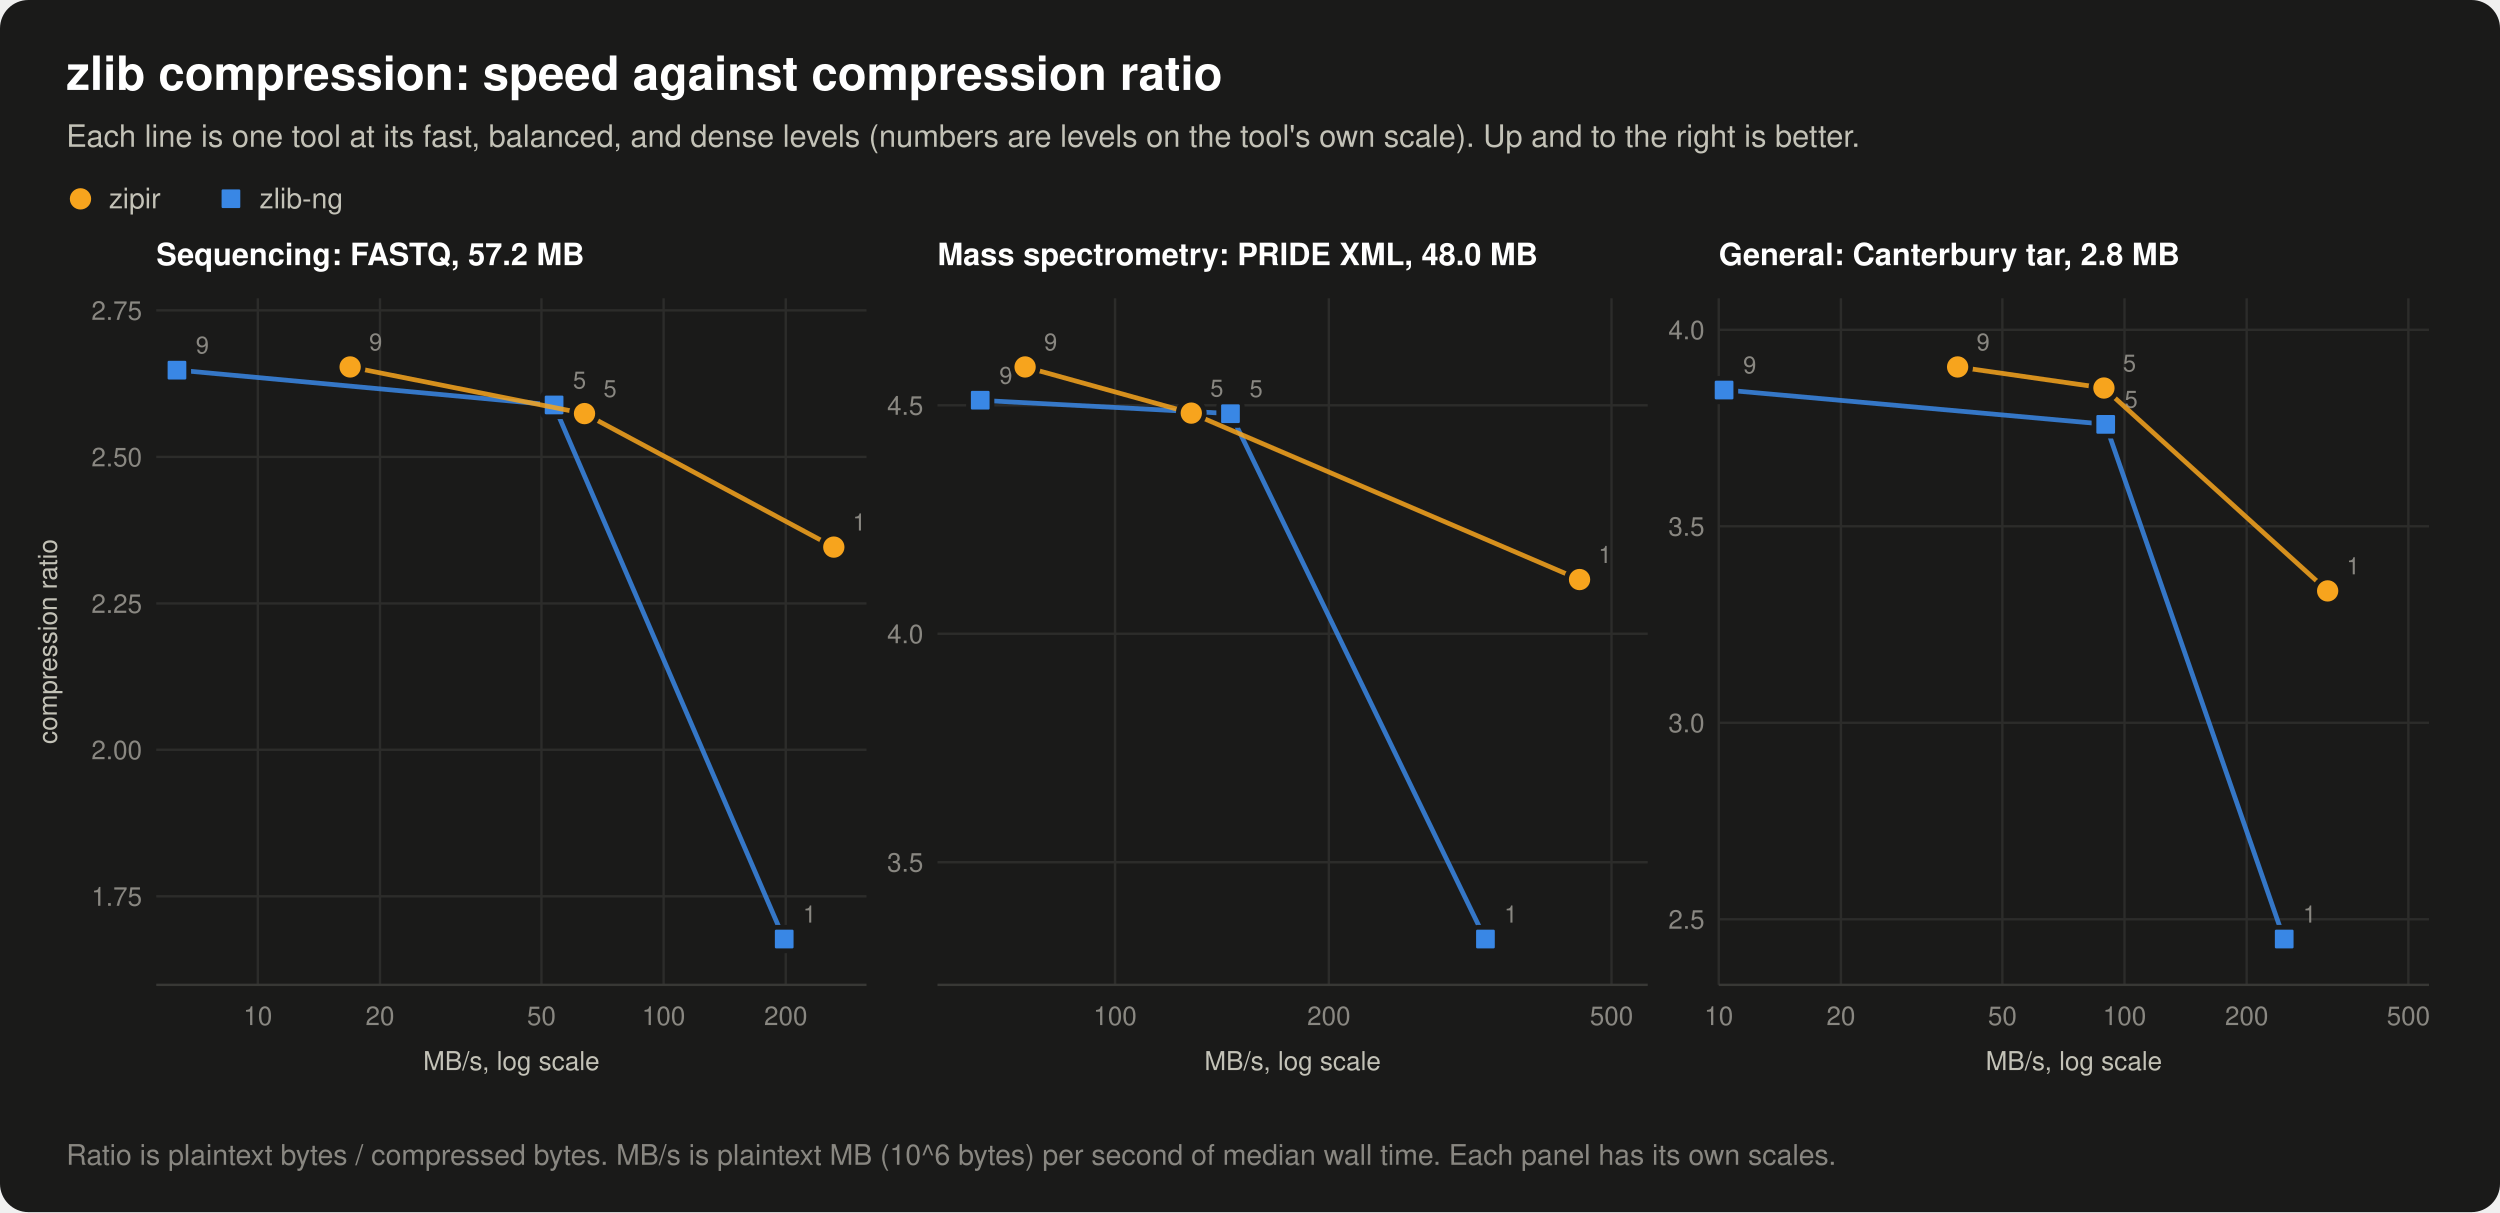
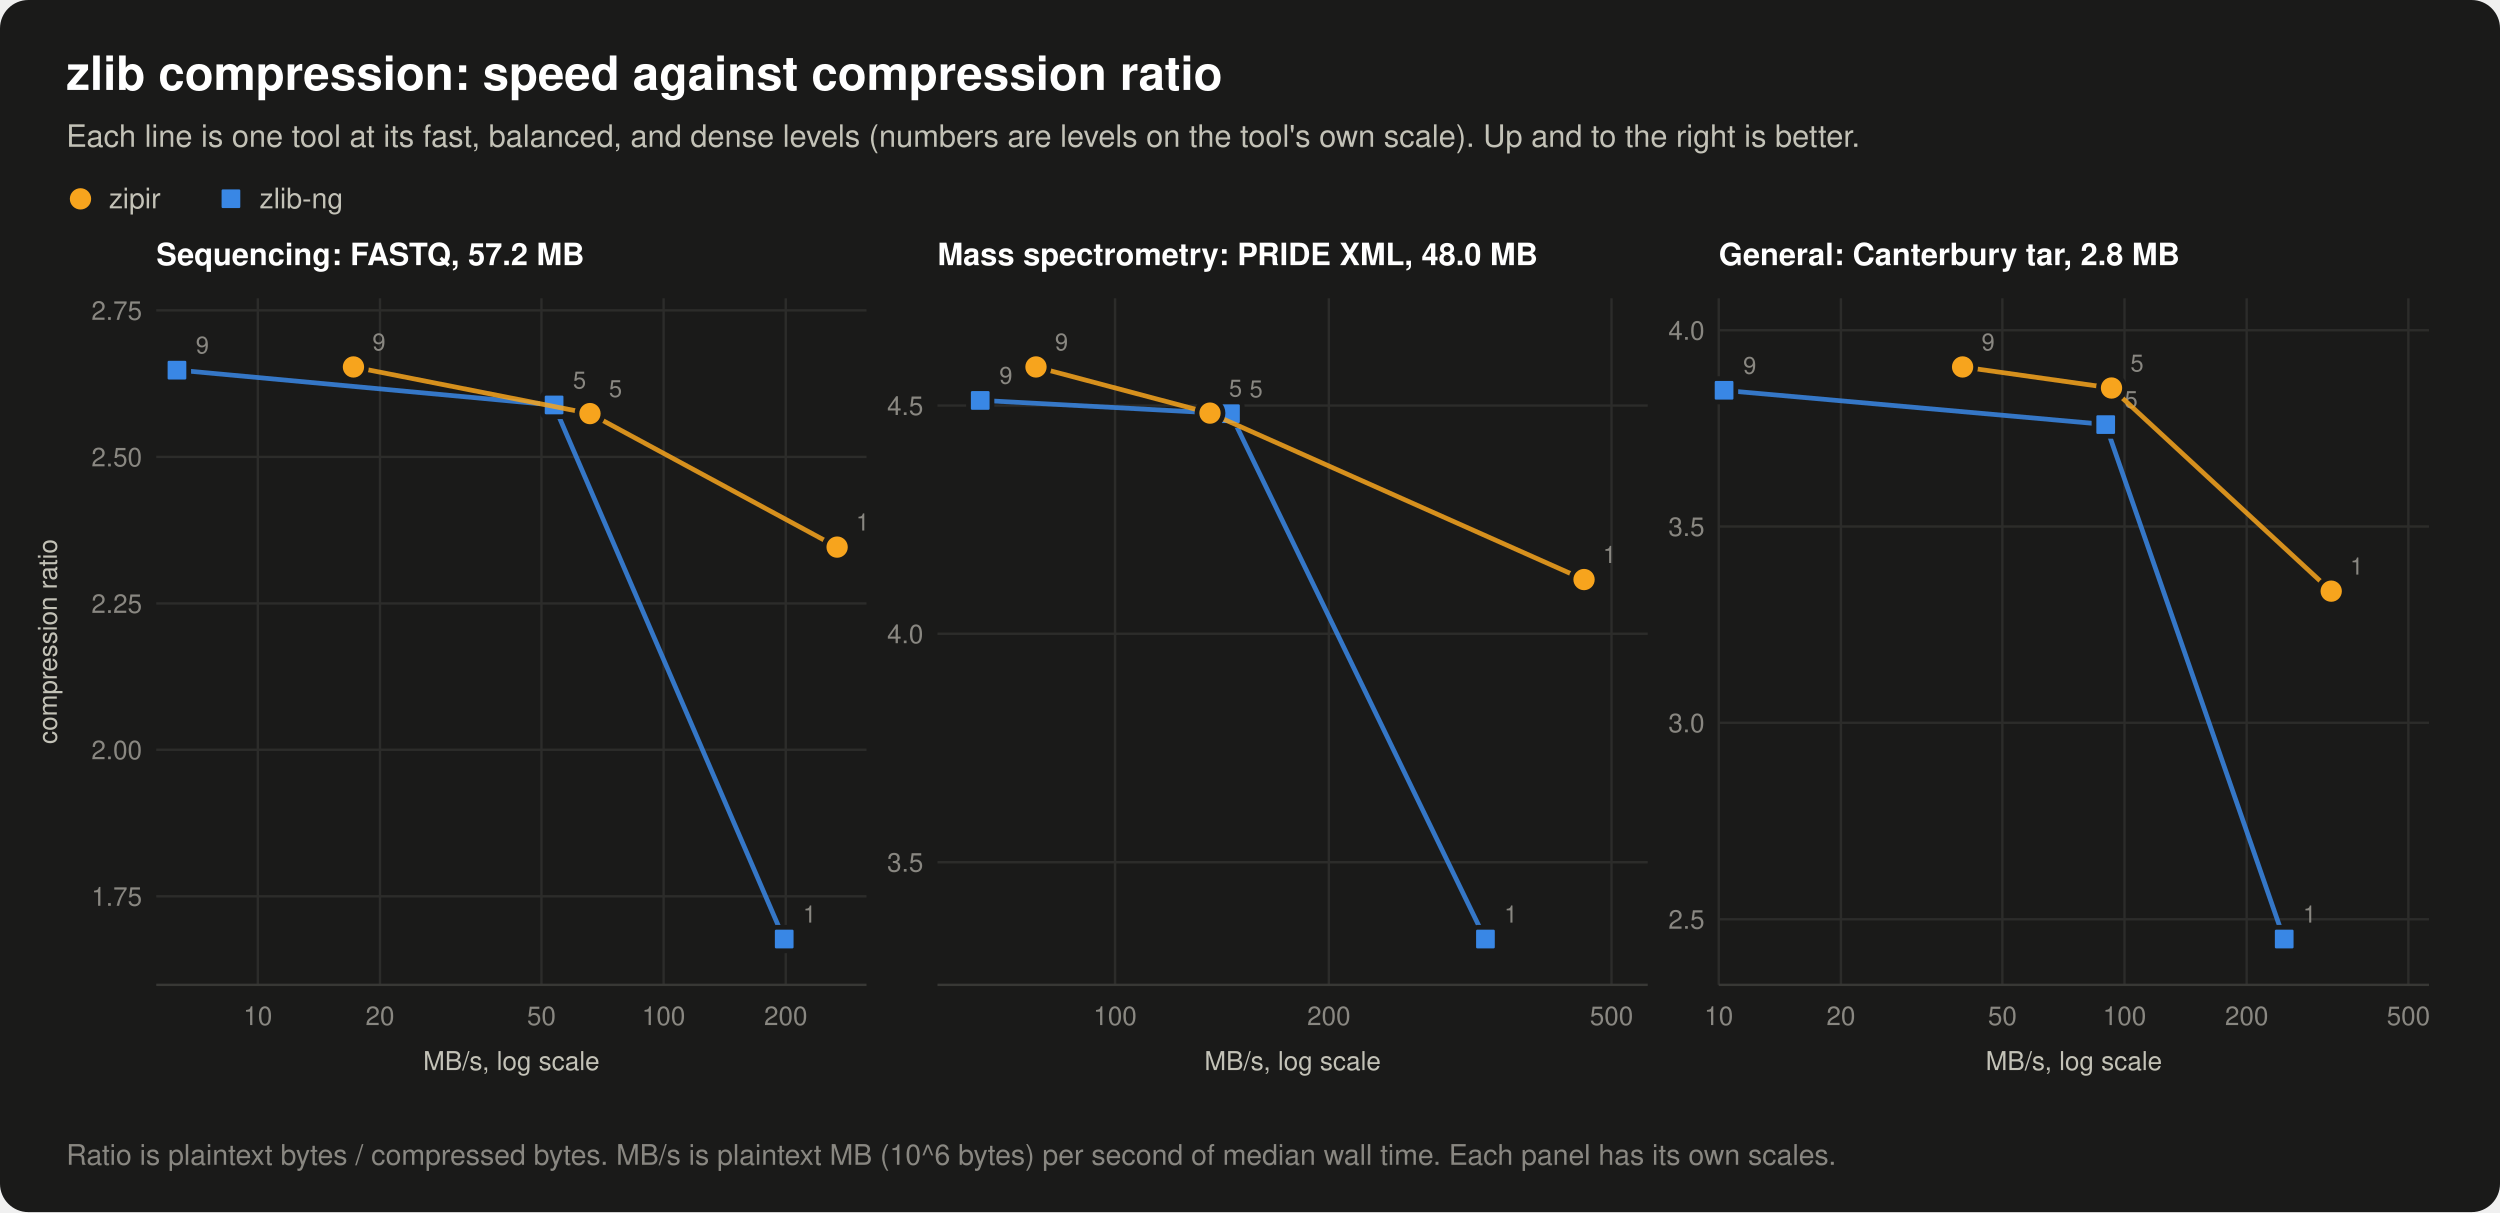
<svg xmlns="http://www.w3.org/2000/svg" viewBox="0 0 1056 512" width="1056" height="512" role="img" font-family="system-ui, -apple-system, &quot;Segoe UI&quot;, Helvetica, Arial, sans-serif">
  <rect width="1056" height="512" rx="12" fill="#1a1a19" />
  <text x="28.0" y="38.0" font-size="20" fill="#ffffff" text-anchor="start" font-weight="650">zlib compression: speed against compression ratio</text>
  <text x="28.0" y="62.0" font-size="13" fill="#c3c2b7" text-anchor="start" font-weight="400">Each line is one tool at its fast, balanced, and dense levels (numbers are levels on the tool's own scale). Up and to the right is better.</text>
  <circle cx="34.0" cy="84.0" r="5.5" fill="#f7a41d" stroke="#1a1a19" stroke-width="2" />
  <text x="46.0" y="88.0" font-size="12" fill="#c3c2b7" text-anchor="start" font-weight="400">zipir</text>
  <rect x="92.6" y="79.0" width="9.9" height="9.9" rx="1.5" fill="#3987e5" stroke="#1a1a19" stroke-width="2" />
  <text x="109.6" y="88.0" font-size="12" fill="#c3c2b7" text-anchor="start" font-weight="400">zlib-ng</text>
  <text x="66.0" y="112.0" font-size="13" fill="#ffffff" text-anchor="start" font-weight="600">Sequencing: FASTQ, 57.2 MB</text>
  <line x1="108.9" y1="126.0" x2="108.9" y2="416.0" stroke="#2c2c2a" stroke-width="1" />
  <text x="108.9" y="433.0" font-size="11" fill="#898781" text-anchor="middle" font-weight="400">10</text>
  <line x1="160.5" y1="126.0" x2="160.5" y2="416.0" stroke="#2c2c2a" stroke-width="1" />
  <text x="160.5" y="433.0" font-size="11" fill="#898781" text-anchor="middle" font-weight="400">20</text>
  <line x1="228.7" y1="126.0" x2="228.7" y2="416.0" stroke="#2c2c2a" stroke-width="1" />
  <text x="228.7" y="433.0" font-size="11" fill="#898781" text-anchor="middle" font-weight="400">50</text>
  <line x1="280.3" y1="126.0" x2="280.3" y2="416.0" stroke="#2c2c2a" stroke-width="1" />
  <text x="280.3" y="433.0" font-size="11" fill="#898781" text-anchor="middle" font-weight="400">100</text>
  <line x1="331.9" y1="126.0" x2="331.9" y2="416.0" stroke="#2c2c2a" stroke-width="1" />
  <text x="331.9" y="433.0" font-size="11" fill="#898781" text-anchor="middle" font-weight="400">200</text>
  <line x1="66.0" y1="378.6" x2="366.0" y2="378.6" stroke="#2c2c2a" stroke-width="1" />
  <text x="60.0" y="382.6" font-size="11" fill="#898781" text-anchor="end" font-weight="400">1.75</text>
  <line x1="66.0" y1="316.7" x2="366.0" y2="316.7" stroke="#2c2c2a" stroke-width="1" />
  <text x="60.0" y="320.7" font-size="11" fill="#898781" text-anchor="end" font-weight="400">2.00</text>
  <line x1="66.0" y1="254.9" x2="366.0" y2="254.9" stroke="#2c2c2a" stroke-width="1" />
  <text x="60.0" y="258.9" font-size="11" fill="#898781" text-anchor="end" font-weight="400">2.25</text>
  <line x1="66.0" y1="193.0" x2="366.0" y2="193.0" stroke="#2c2c2a" stroke-width="1" />
  <text x="60.0" y="197.0" font-size="11" fill="#898781" text-anchor="end" font-weight="400">2.50</text>
  <line x1="66.0" y1="131.1" x2="366.0" y2="131.1" stroke="#2c2c2a" stroke-width="1" />
  <text x="60.0" y="135.1" font-size="11" fill="#898781" text-anchor="end" font-weight="400">2.75</text>
  <line x1="66.0" y1="416.0" x2="366.0" y2="416.0" stroke="#383835" stroke-width="1" />
  <path d="M331.2,396.7 L234.0,171.1 L74.7,156.3" fill="none" stroke="#3987e5" stroke-width="2" stroke-linejoin="round" stroke-linecap="round" opacity="0.85" />
  <rect x="326.3" y="391.7" width="9.9" height="9.9" rx="1.5" fill="#3987e5" stroke="#1a1a19" stroke-width="2" />
  <text x="339.2" y="389.7" font-size="10" fill="#898781" text-anchor="start" font-weight="400">1</text>
  <rect x="229.1" y="166.1" width="9.9" height="9.9" rx="1.5" fill="#3987e5" stroke="#1a1a19" stroke-width="2" />
  <text x="242.0" y="164.1" font-size="10" fill="#898781" text-anchor="start" font-weight="400">5</text>
  <rect x="69.8" y="151.4" width="9.9" height="9.9" rx="1.5" fill="#3987e5" stroke="#1a1a19" stroke-width="2" />
  <text x="82.7" y="149.3" font-size="10" fill="#898781" text-anchor="start" font-weight="400">9</text>
-   <path d="M352.2,231.1 L246.9,174.7 L147.9,155.0" fill="none" stroke="#f7a41d" stroke-width="2" stroke-linejoin="round" stroke-linecap="round" opacity="0.85" />
-   <circle cx="352.2" cy="231.1" r="5.5" fill="#f7a41d" stroke="#1a1a19" stroke-width="2" />
-   <text x="360.2" y="224.1" font-size="10" fill="#898781" text-anchor="start" font-weight="400">1</text>
-   <circle cx="246.9" cy="174.7" r="5.5" fill="#f7a41d" stroke="#1a1a19" stroke-width="2" />
-   <text x="254.9" y="167.7" font-size="10" fill="#898781" text-anchor="start" font-weight="400">5</text>
-   <circle cx="147.9" cy="155.0" r="5.5" fill="#f7a41d" stroke="#1a1a19" stroke-width="2" />
-   <text x="155.9" y="148.0" font-size="10" fill="#898781" text-anchor="start" font-weight="400">9</text>
+   <path d="M353.6,231.1 L249.2,174.7 L149.3,155.0" fill="none" stroke="#f7a41d" stroke-width="2" stroke-linejoin="round" stroke-linecap="round" opacity="0.85" />
+   <circle cx="353.6" cy="231.1" r="5.5" fill="#f7a41d" stroke="#1a1a19" stroke-width="2" />
+   <text x="361.6" y="224.1" font-size="10" fill="#898781" text-anchor="start" font-weight="400">1</text>
+   <circle cx="249.2" cy="174.7" r="5.5" fill="#f7a41d" stroke="#1a1a19" stroke-width="2" />
+   <text x="257.2" y="167.7" font-size="10" fill="#898781" text-anchor="start" font-weight="400">5</text>
+   <circle cx="149.3" cy="155.0" r="5.5" fill="#f7a41d" stroke="#1a1a19" stroke-width="2" />
+   <text x="157.3" y="148.0" font-size="10" fill="#898781" text-anchor="start" font-weight="400">9</text>
  <text x="216.0" y="452.0" font-size="11" fill="#c3c2b7" text-anchor="middle" font-weight="400">MB/s, log scale</text>
  <text x="396.0" y="112.0" font-size="13" fill="#ffffff" text-anchor="start" font-weight="600">Mass spectrometry: PRIDE XML, 48.0 MB</text>
  <line x1="471.0" y1="126.0" x2="471.0" y2="416.0" stroke="#2c2c2a" stroke-width="1" />
  <text x="471.0" y="433.0" font-size="11" fill="#898781" text-anchor="middle" font-weight="400">100</text>
  <line x1="561.3" y1="126.0" x2="561.3" y2="416.0" stroke="#2c2c2a" stroke-width="1" />
  <text x="561.3" y="433.0" font-size="11" fill="#898781" text-anchor="middle" font-weight="400">200</text>
  <line x1="680.7" y1="126.0" x2="680.7" y2="416.0" stroke="#2c2c2a" stroke-width="1" />
  <text x="680.7" y="433.0" font-size="11" fill="#898781" text-anchor="middle" font-weight="400">500</text>
  <line x1="396.0" y1="364.2" x2="696.0" y2="364.2" stroke="#2c2c2a" stroke-width="1" />
  <text x="390.0" y="368.2" font-size="11" fill="#898781" text-anchor="end" font-weight="400">3.5</text>
  <line x1="396.0" y1="267.7" x2="696.0" y2="267.7" stroke="#2c2c2a" stroke-width="1" />
  <text x="390.0" y="271.7" font-size="11" fill="#898781" text-anchor="end" font-weight="400">4.0</text>
-   <line x1="396.0" y1="171.2" x2="696.0" y2="171.2" stroke="#2c2c2a" stroke-width="1" />
-   <text x="390.0" y="175.2" font-size="11" fill="#898781" text-anchor="end" font-weight="400">4.5</text>
+   <line x1="396.0" y1="171.3" x2="696.0" y2="171.3" stroke="#2c2c2a" stroke-width="1" />
+   <text x="390.0" y="175.3" font-size="11" fill="#898781" text-anchor="end" font-weight="400">4.5</text>
  <line x1="396.0" y1="416.0" x2="696.0" y2="416.0" stroke="#383835" stroke-width="1" />
-   <path d="M627.4,396.7 L519.8,174.7 L414.1,169.1" fill="none" stroke="#3987e5" stroke-width="2" stroke-linejoin="round" stroke-linecap="round" opacity="0.85" />
+   <path d="M627.4,396.7 L519.8,174.8 L414.1,169.1" fill="none" stroke="#3987e5" stroke-width="2" stroke-linejoin="round" stroke-linecap="round" opacity="0.85" />
  <rect x="622.5" y="391.7" width="9.9" height="9.9" rx="1.5" fill="#3987e5" stroke="#1a1a19" stroke-width="2" />
  <text x="635.4" y="389.7" font-size="10" fill="#898781" text-anchor="start" font-weight="400">1</text>
  <rect x="514.8" y="169.8" width="9.9" height="9.9" rx="1.5" fill="#3987e5" stroke="#1a1a19" stroke-width="2" />
-   <text x="527.8" y="167.7" font-size="10" fill="#898781" text-anchor="start" font-weight="400">5</text>
-   <rect x="409.1" y="164.1" width="9.9" height="9.9" rx="1.5" fill="#3987e5" stroke="#1a1a19" stroke-width="2" />
+   <text x="527.8" y="167.8" font-size="10" fill="#898781" text-anchor="start" font-weight="400">5</text>
+   <rect x="409.1" y="164.2" width="9.9" height="9.9" rx="1.5" fill="#3987e5" stroke="#1a1a19" stroke-width="2" />
  <text x="422.1" y="162.1" font-size="10" fill="#898781" text-anchor="start" font-weight="400">9</text>
-   <path d="M667.2,244.8 L503.2,174.5 L433.0,155.0" fill="none" stroke="#f7a41d" stroke-width="2" stroke-linejoin="round" stroke-linecap="round" opacity="0.85" />
-   <circle cx="667.2" cy="244.8" r="5.5" fill="#f7a41d" stroke="#1a1a19" stroke-width="2" />
-   <text x="675.2" y="237.8" font-size="10" fill="#898781" text-anchor="start" font-weight="400">1</text>
-   <circle cx="503.2" cy="174.5" r="5.5" fill="#f7a41d" stroke="#1a1a19" stroke-width="2" />
-   <text x="511.2" y="167.5" font-size="10" fill="#898781" text-anchor="start" font-weight="400">5</text>
-   <circle cx="433.0" cy="155.0" r="5.5" fill="#f7a41d" stroke="#1a1a19" stroke-width="2" />
-   <text x="441.0" y="148.0" font-size="10" fill="#898781" text-anchor="start" font-weight="400">9</text>
+   <path d="M669.1,244.8 L511.1,174.5 L437.6,155.0" fill="none" stroke="#f7a41d" stroke-width="2" stroke-linejoin="round" stroke-linecap="round" opacity="0.85" />
+   <circle cx="669.1" cy="244.8" r="5.5" fill="#f7a41d" stroke="#1a1a19" stroke-width="2" />
+   <text x="677.1" y="237.8" font-size="10" fill="#898781" text-anchor="start" font-weight="400">1</text>
+   <circle cx="511.1" cy="174.5" r="5.5" fill="#f7a41d" stroke="#1a1a19" stroke-width="2" />
+   <text x="519.1" y="167.5" font-size="10" fill="#898781" text-anchor="start" font-weight="400">5</text>
+   <circle cx="437.6" cy="155.0" r="5.5" fill="#f7a41d" stroke="#1a1a19" stroke-width="2" />
+   <text x="445.6" y="148.0" font-size="10" fill="#898781" text-anchor="start" font-weight="400">9</text>
  <text x="546.0" y="452.0" font-size="11" fill="#c3c2b7" text-anchor="middle" font-weight="400">MB/s, log scale</text>
  <text x="726.0" y="112.0" font-size="13" fill="#ffffff" text-anchor="start" font-weight="600">General: Canterbury tar, 2.8 MB</text>
  <line x1="726.0" y1="126.0" x2="726.0" y2="416.0" stroke="#2c2c2a" stroke-width="1" />
  <text x="726.0" y="433.0" font-size="11" fill="#898781" text-anchor="middle" font-weight="400">10</text>
  <line x1="777.6" y1="126.0" x2="777.6" y2="416.0" stroke="#2c2c2a" stroke-width="1" />
  <text x="777.6" y="433.0" font-size="11" fill="#898781" text-anchor="middle" font-weight="400">20</text>
  <line x1="845.8" y1="126.0" x2="845.8" y2="416.0" stroke="#2c2c2a" stroke-width="1" />
  <text x="845.8" y="433.0" font-size="11" fill="#898781" text-anchor="middle" font-weight="400">50</text>
  <line x1="897.4" y1="126.0" x2="897.4" y2="416.0" stroke="#2c2c2a" stroke-width="1" />
  <text x="897.4" y="433.0" font-size="11" fill="#898781" text-anchor="middle" font-weight="400">100</text>
  <line x1="949.0" y1="126.0" x2="949.0" y2="416.0" stroke="#2c2c2a" stroke-width="1" />
  <text x="949.0" y="433.0" font-size="11" fill="#898781" text-anchor="middle" font-weight="400">200</text>
  <line x1="1017.3" y1="126.0" x2="1017.3" y2="416.0" stroke="#2c2c2a" stroke-width="1" />
  <text x="1017.3" y="433.0" font-size="11" fill="#898781" text-anchor="middle" font-weight="400">500</text>
  <line x1="726.0" y1="388.3" x2="1026.0" y2="388.3" stroke="#2c2c2a" stroke-width="1" />
  <text x="720.0" y="392.3" font-size="11" fill="#898781" text-anchor="end" font-weight="400">2.5</text>
  <line x1="726.0" y1="305.3" x2="1026.0" y2="305.3" stroke="#2c2c2a" stroke-width="1" />
  <text x="720.0" y="309.3" font-size="11" fill="#898781" text-anchor="end" font-weight="400">3.0</text>
-   <line x1="726.0" y1="222.3" x2="1026.0" y2="222.3" stroke="#2c2c2a" stroke-width="1" />
-   <text x="720.0" y="226.3" font-size="11" fill="#898781" text-anchor="end" font-weight="400">3.5</text>
-   <line x1="726.0" y1="139.3" x2="1026.0" y2="139.3" stroke="#2c2c2a" stroke-width="1" />
-   <text x="720.0" y="143.3" font-size="11" fill="#898781" text-anchor="end" font-weight="400">4.0</text>
+   <line x1="726.0" y1="222.4" x2="1026.0" y2="222.4" stroke="#2c2c2a" stroke-width="1" />
+   <text x="720.0" y="226.4" font-size="11" fill="#898781" text-anchor="end" font-weight="400">3.5</text>
+   <line x1="726.0" y1="139.5" x2="1026.0" y2="139.5" stroke="#2c2c2a" stroke-width="1" />
+   <text x="720.0" y="143.5" font-size="11" fill="#898781" text-anchor="end" font-weight="400">4.0</text>
  <line x1="726.0" y1="416.0" x2="1026.0" y2="416.0" stroke="#383835" stroke-width="1" />
-   <path d="M964.8,396.7 L889.4,179.2 L728.3,164.7" fill="none" stroke="#3987e5" stroke-width="2" stroke-linejoin="round" stroke-linecap="round" opacity="0.85" />
+   <path d="M964.8,396.7 L889.4,179.3 L728.3,164.9" fill="none" stroke="#3987e5" stroke-width="2" stroke-linejoin="round" stroke-linecap="round" opacity="0.85" />
  <rect x="959.9" y="391.7" width="9.9" height="9.9" rx="1.5" fill="#3987e5" stroke="#1a1a19" stroke-width="2" />
  <text x="972.8" y="389.7" font-size="10" fill="#898781" text-anchor="start" font-weight="400">1</text>
-   <rect x="884.5" y="174.3" width="9.9" height="9.9" rx="1.5" fill="#3987e5" stroke="#1a1a19" stroke-width="2" />
-   <text x="897.4" y="172.2" font-size="10" fill="#898781" text-anchor="start" font-weight="400">5</text>
-   <rect x="723.3" y="159.8" width="9.9" height="9.9" rx="1.5" fill="#3987e5" stroke="#1a1a19" stroke-width="2" />
-   <text x="736.3" y="157.7" font-size="10" fill="#898781" text-anchor="start" font-weight="400">9</text>
-   <path d="M983.2,249.6 L888.7,163.9 L826.9,155.0" fill="none" stroke="#f7a41d" stroke-width="2" stroke-linejoin="round" stroke-linecap="round" opacity="0.85" />
-   <circle cx="983.2" cy="249.6" r="5.5" fill="#f7a41d" stroke="#1a1a19" stroke-width="2" />
-   <text x="991.2" y="242.6" font-size="10" fill="#898781" text-anchor="start" font-weight="400">1</text>
-   <circle cx="888.7" cy="163.9" r="5.5" fill="#f7a41d" stroke="#1a1a19" stroke-width="2" />
-   <text x="896.7" y="156.9" font-size="10" fill="#898781" text-anchor="start" font-weight="400">5</text>
-   <circle cx="826.9" cy="155.0" r="5.5" fill="#f7a41d" stroke="#1a1a19" stroke-width="2" />
-   <text x="834.9" y="148.0" font-size="10" fill="#898781" text-anchor="start" font-weight="400">9</text>
+   <rect x="884.5" y="174.4" width="9.9" height="9.9" rx="1.5" fill="#3987e5" stroke="#1a1a19" stroke-width="2" />
+   <text x="897.4" y="172.3" font-size="10" fill="#898781" text-anchor="start" font-weight="400">5</text>
+   <rect x="723.3" y="159.9" width="9.9" height="9.9" rx="1.5" fill="#3987e5" stroke="#1a1a19" stroke-width="2" />
+   <text x="736.3" y="157.9" font-size="10" fill="#898781" text-anchor="start" font-weight="400">9</text>
+   <path d="M984.7,249.7 L891.9,163.9 L829.0,155.0" fill="none" stroke="#f7a41d" stroke-width="2" stroke-linejoin="round" stroke-linecap="round" opacity="0.85" />
+   <circle cx="984.7" cy="249.7" r="5.5" fill="#f7a41d" stroke="#1a1a19" stroke-width="2" />
+   <text x="992.7" y="242.7" font-size="10" fill="#898781" text-anchor="start" font-weight="400">1</text>
+   <circle cx="891.9" cy="163.9" r="5.5" fill="#f7a41d" stroke="#1a1a19" stroke-width="2" />
+   <text x="899.9" y="156.9" font-size="10" fill="#898781" text-anchor="start" font-weight="400">5</text>
+   <circle cx="829.0" cy="155.0" r="5.5" fill="#f7a41d" stroke="#1a1a19" stroke-width="2" />
+   <text x="837.0" y="148.0" font-size="10" fill="#898781" text-anchor="start" font-weight="400">9</text>
  <text x="876.0" y="452.0" font-size="11" fill="#c3c2b7" text-anchor="middle" font-weight="400">MB/s, log scale</text>
  <text x="24.0" y="271.0" font-size="11" fill="#c3c2b7" text-anchor="middle" font-weight="400" transform="rotate(-90 24 271.0)">compression ratio</text>
  <text x="28.0" y="492.0" font-size="12" fill="#898781" text-anchor="start" font-weight="400">Ratio is plaintext bytes / compressed bytes. MB/s is plaintext MB (10^6 bytes) per second of median wall time. Each panel has its own scales.</text>
</svg>
